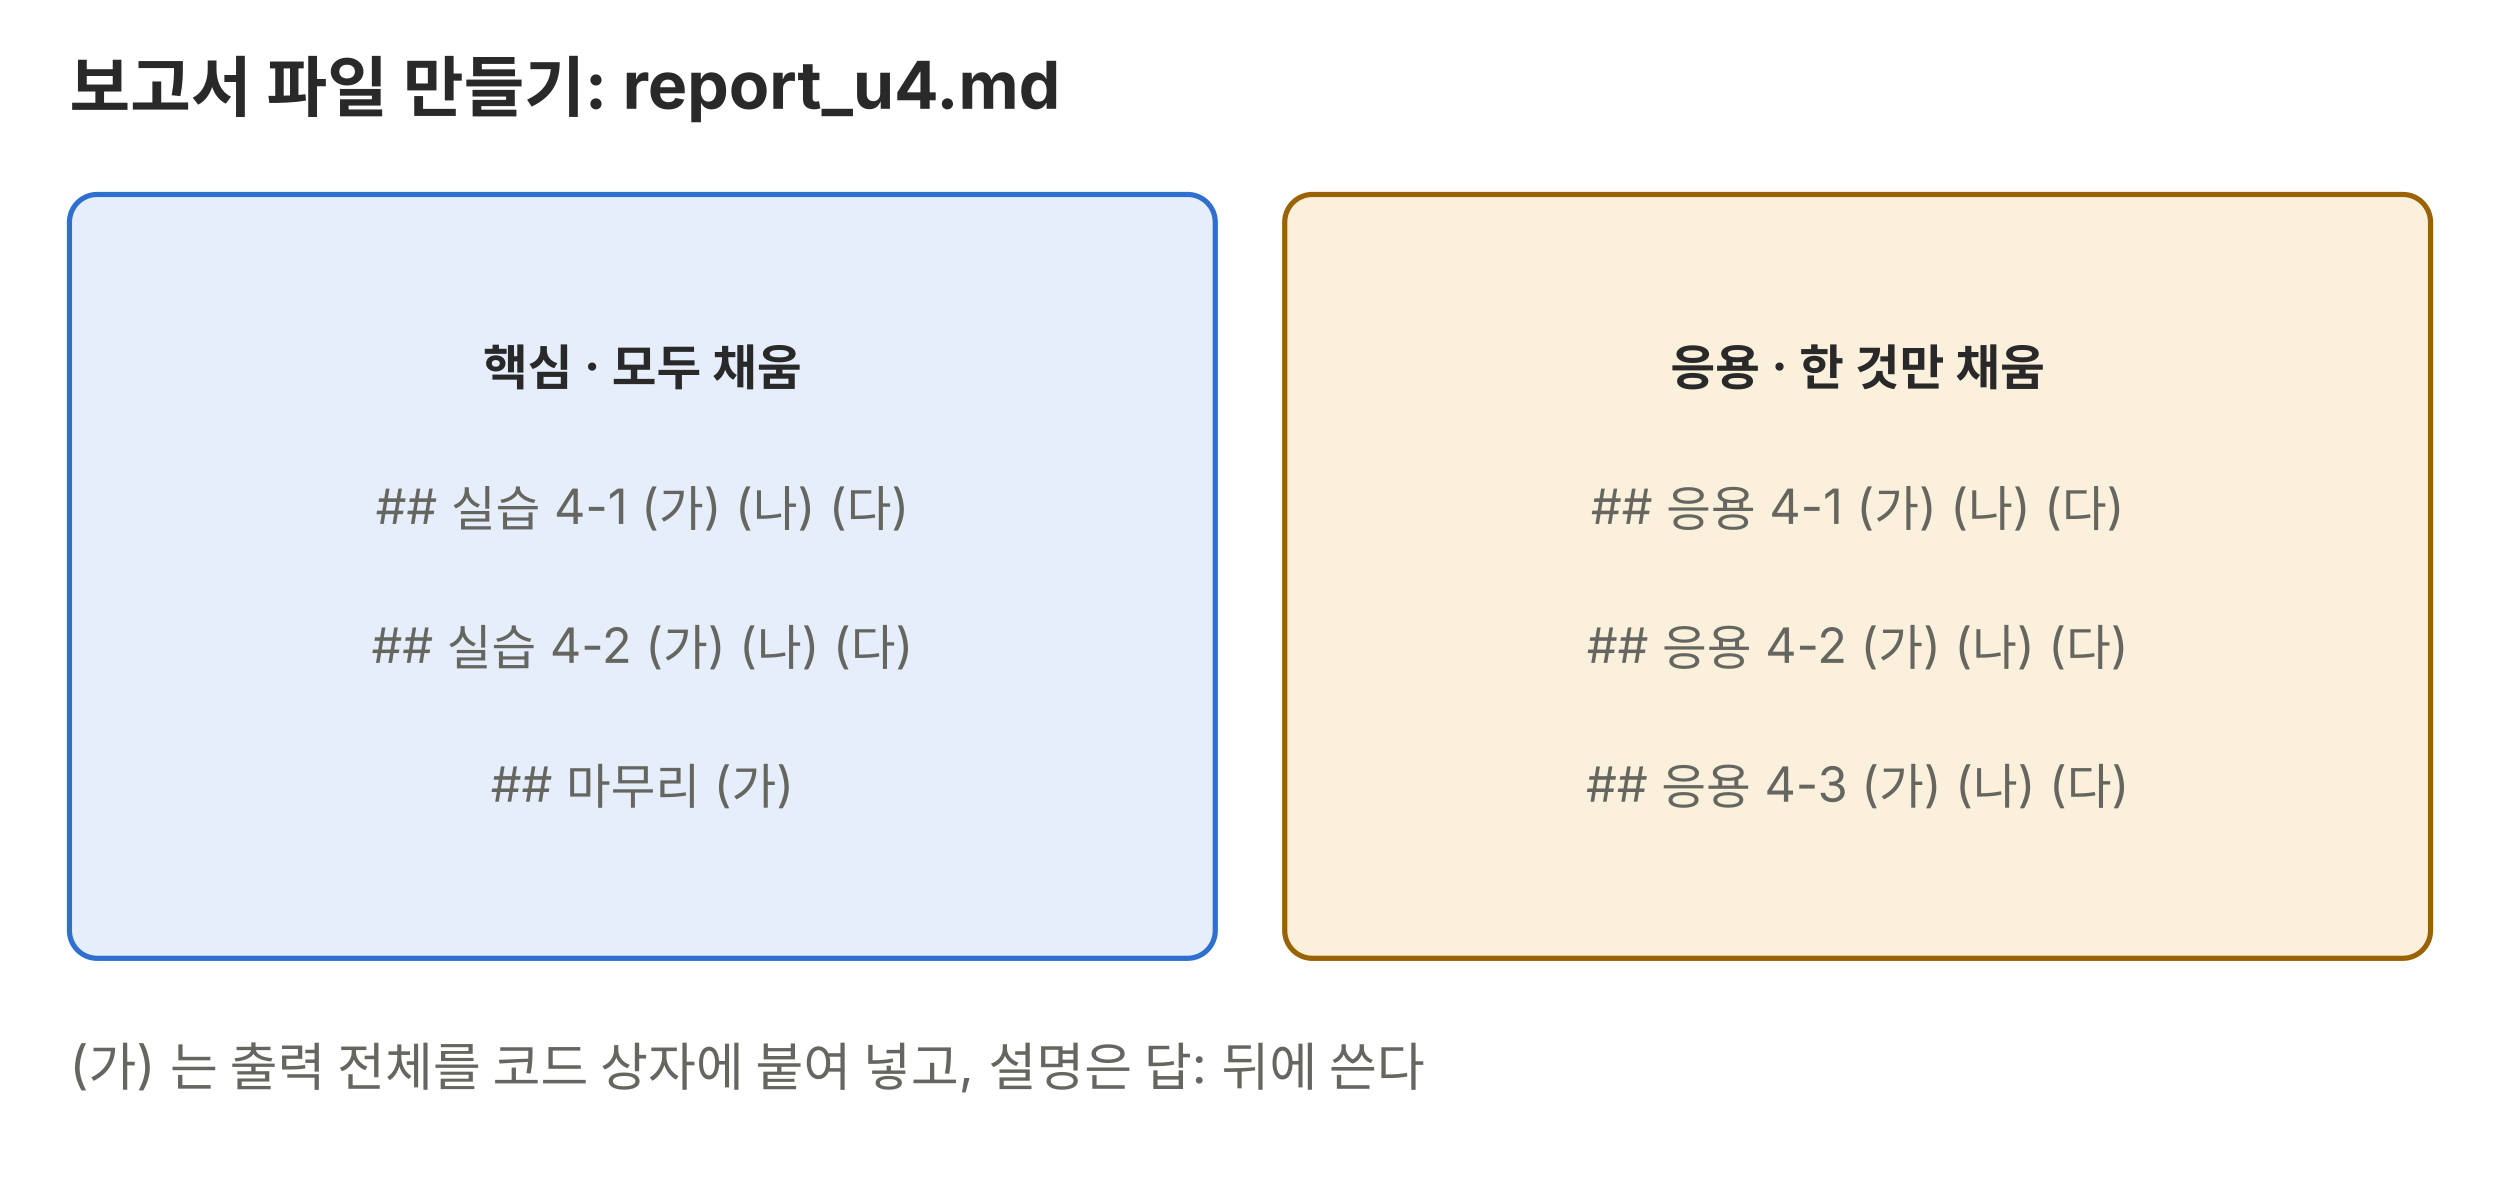
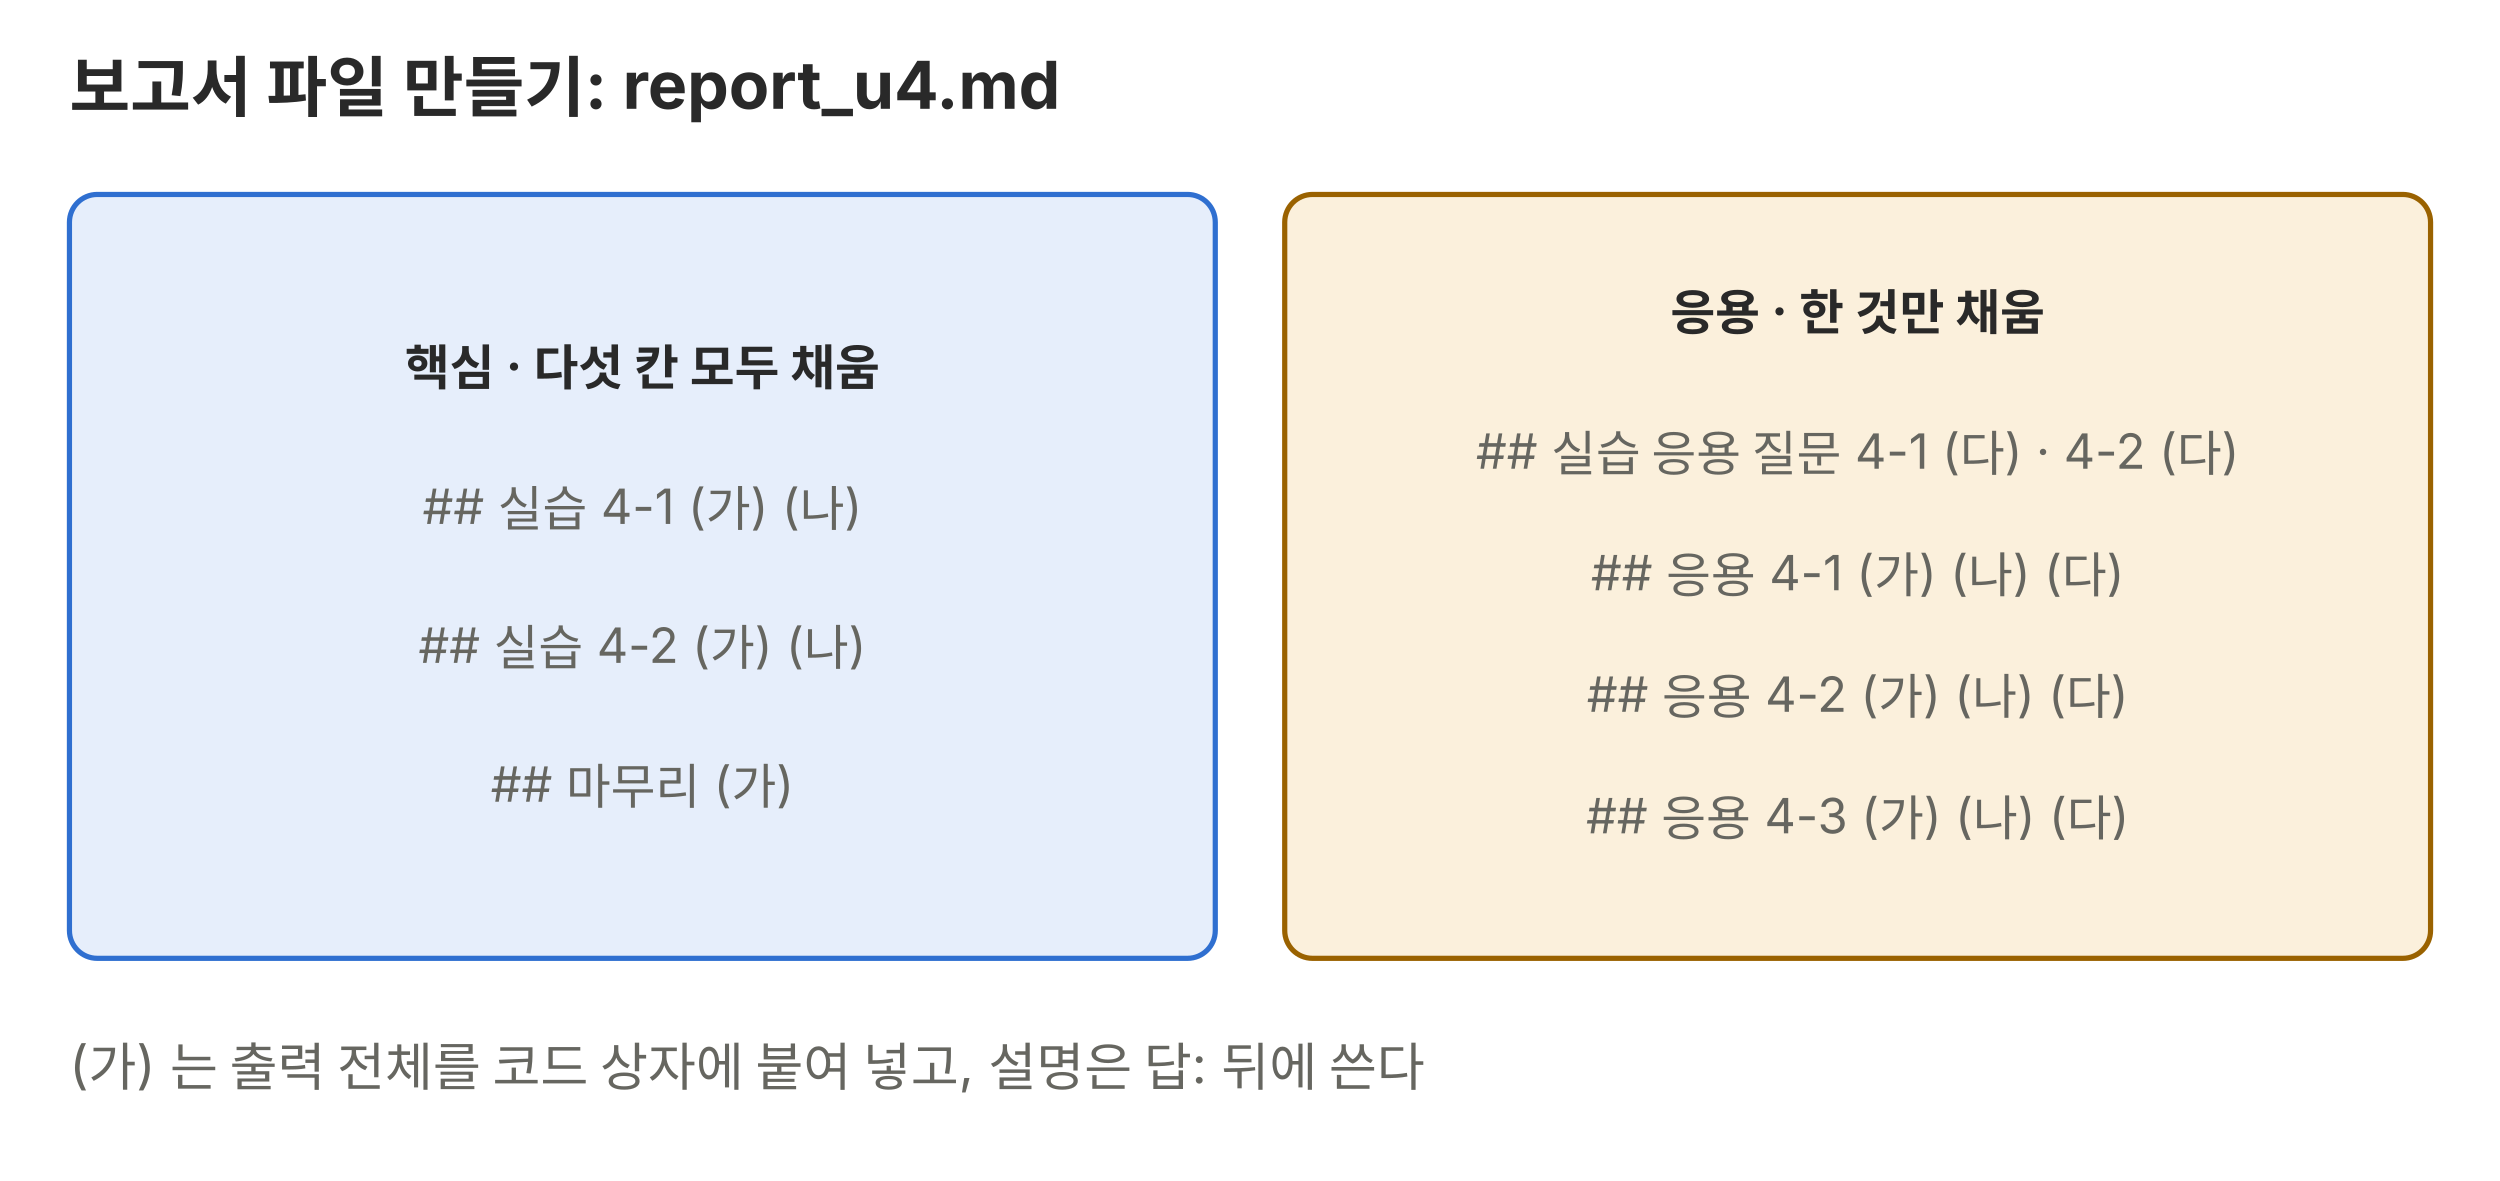
<svg xmlns="http://www.w3.org/2000/svg" viewBox="0 0 720 340" role="img" font-family="Pretendard, 'Noto Sans KR', -apple-system, 'Segoe UI', sans-serif">
  <defs>
    <marker id="a-p01" viewBox="0 0 10 10" refX="9" refY="5" markerWidth="7" markerHeight="7" orient="auto-start-reverse">
      <path d="M0 0L10 5L0 10z" fill="#666660" />
    </marker>
  </defs>
  <text x="20" y="32" font-size="19" text-anchor="start" fill="#292929" font-weight="700">보고서 파일 만들기: report_u4.md</text>
  <rect x="20" y="56" width="330" height="220" rx="8" fill="#e6eefb" stroke="#2f6fd0" stroke-width="1.5" />
-   <text x="185.0" y="110.9" font-size="14" text-anchor="middle" fill="#292929" font-weight="700">핵심 · 모두 채움</text>
-   <text x="185.0" y="150.9" font-size="14" text-anchor="middle" fill="#666660">## 실습 4-1  (가) (나) (다)</text>
-   <text x="185.0" y="190.9" font-size="14" text-anchor="middle" fill="#666660">## 실습 4-2  (가) (나) (다)</text>
+   <text x="185.0" y="110.9" font-size="14" text-anchor="middle" fill="#292929" font-weight="700">핵심 · 다섯 칸 모두 채움</text>
+   <text x="185.0" y="150.9" font-size="14" text-anchor="middle" fill="#666660">## 실습 4-1  (가) (나)</text>
+   <text x="185.0" y="190.9" font-size="14" text-anchor="middle" fill="#666660">## 실습 4-2  (가) (나)</text>
  <text x="185.0" y="230.9" font-size="14" text-anchor="middle" fill="#666660">## 마무리  (가)</text>
  <rect x="370" y="56" width="330" height="220" rx="8" fill="#fbf0dc" stroke="#9a6200" stroke-width="1.5" />
-   <text x="535.0" y="110.9" font-size="14" text-anchor="middle" fill="#292929" font-weight="700">응용 · 한 것만 채움</text>
-   <text x="535.0" y="150.9" font-size="14" text-anchor="middle" fill="#666660">## 응용 4-1  (가) (나) (다)</text>
-   <text x="535.0" y="190.9" font-size="14" text-anchor="middle" fill="#666660">## 응용 4-2  (가) (나) (다)</text>
-   <text x="535.0" y="230.9" font-size="14" text-anchor="middle" fill="#666660">## 응용 4-3  (가) (나) (다)</text>
+   <text x="535.0" y="95" font-size="14" text-anchor="middle" fill="#292929" font-weight="700">응용 · 한 것만 채움</text>
+   <text x="535.0" y="135" font-size="14" text-anchor="middle" fill="#666660">## 실습 응용 질문  4-1 (다) · 4-2 (다)</text>
+   <text x="535.0" y="170" font-size="14" text-anchor="middle" fill="#666660">## 응용 4-1  (가) (나) (다)</text>
+   <text x="535.0" y="205" font-size="14" text-anchor="middle" fill="#666660">## 응용 4-2  (가) (나) (다)</text>
+   <text x="535.0" y="240" font-size="14" text-anchor="middle" fill="#666660">## 응용 4-3  (가) (나) (다)</text>
  <text x="20" y="312" font-size="15" text-anchor="start" fill="#666660">(가) 는 출력 전체를 코드 상자에 붙여 넣고, 설명은 답: 뒤에 쓴다</text>
</svg>
